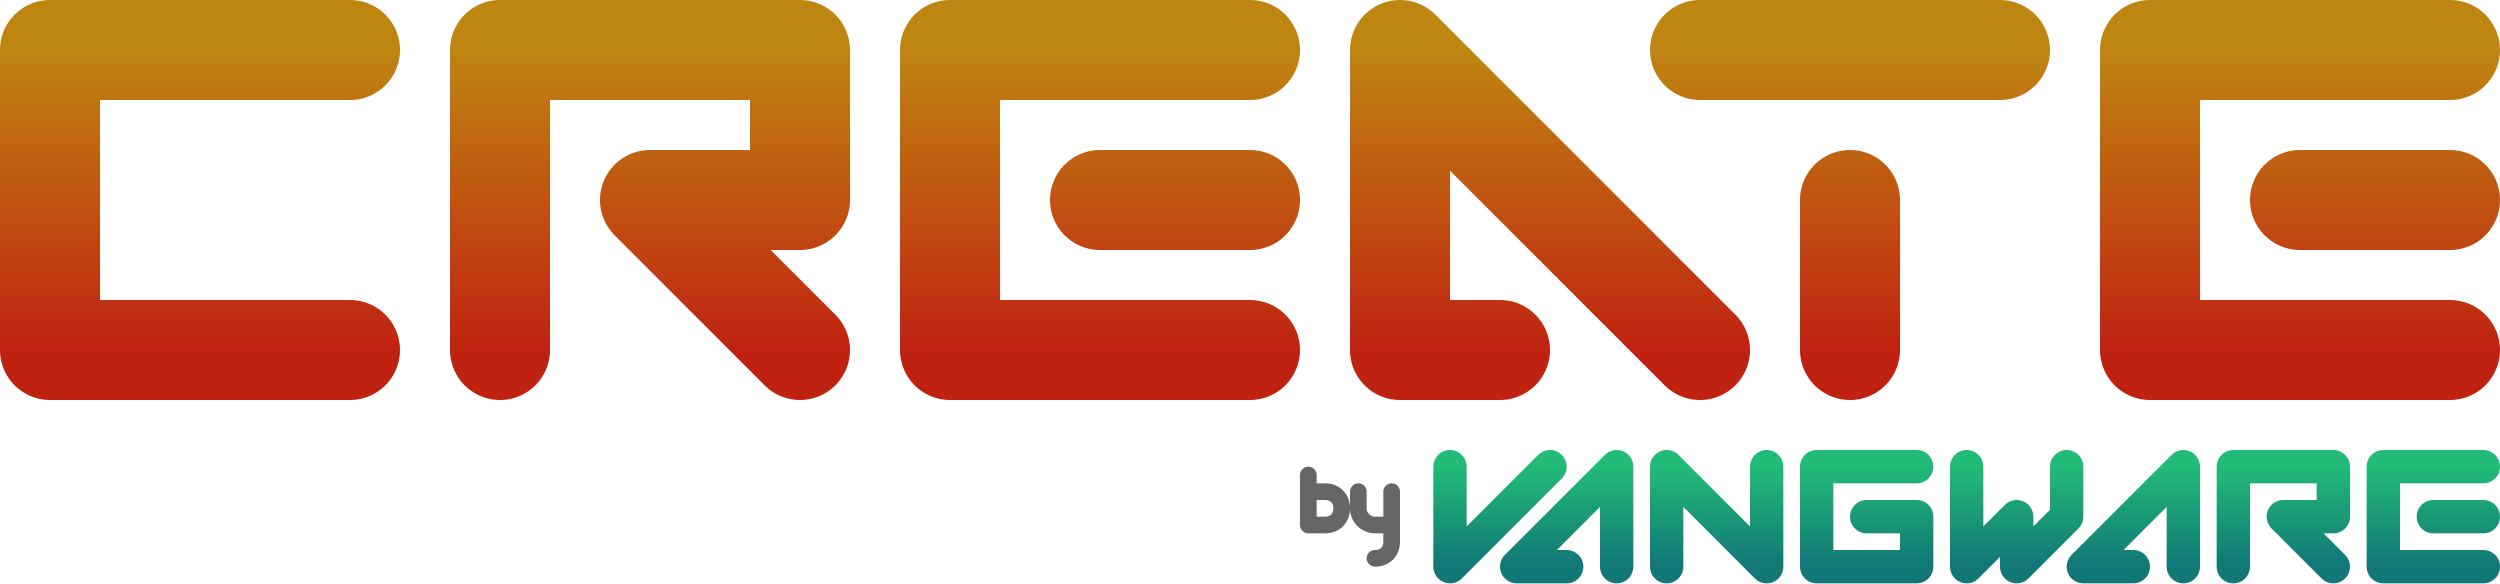
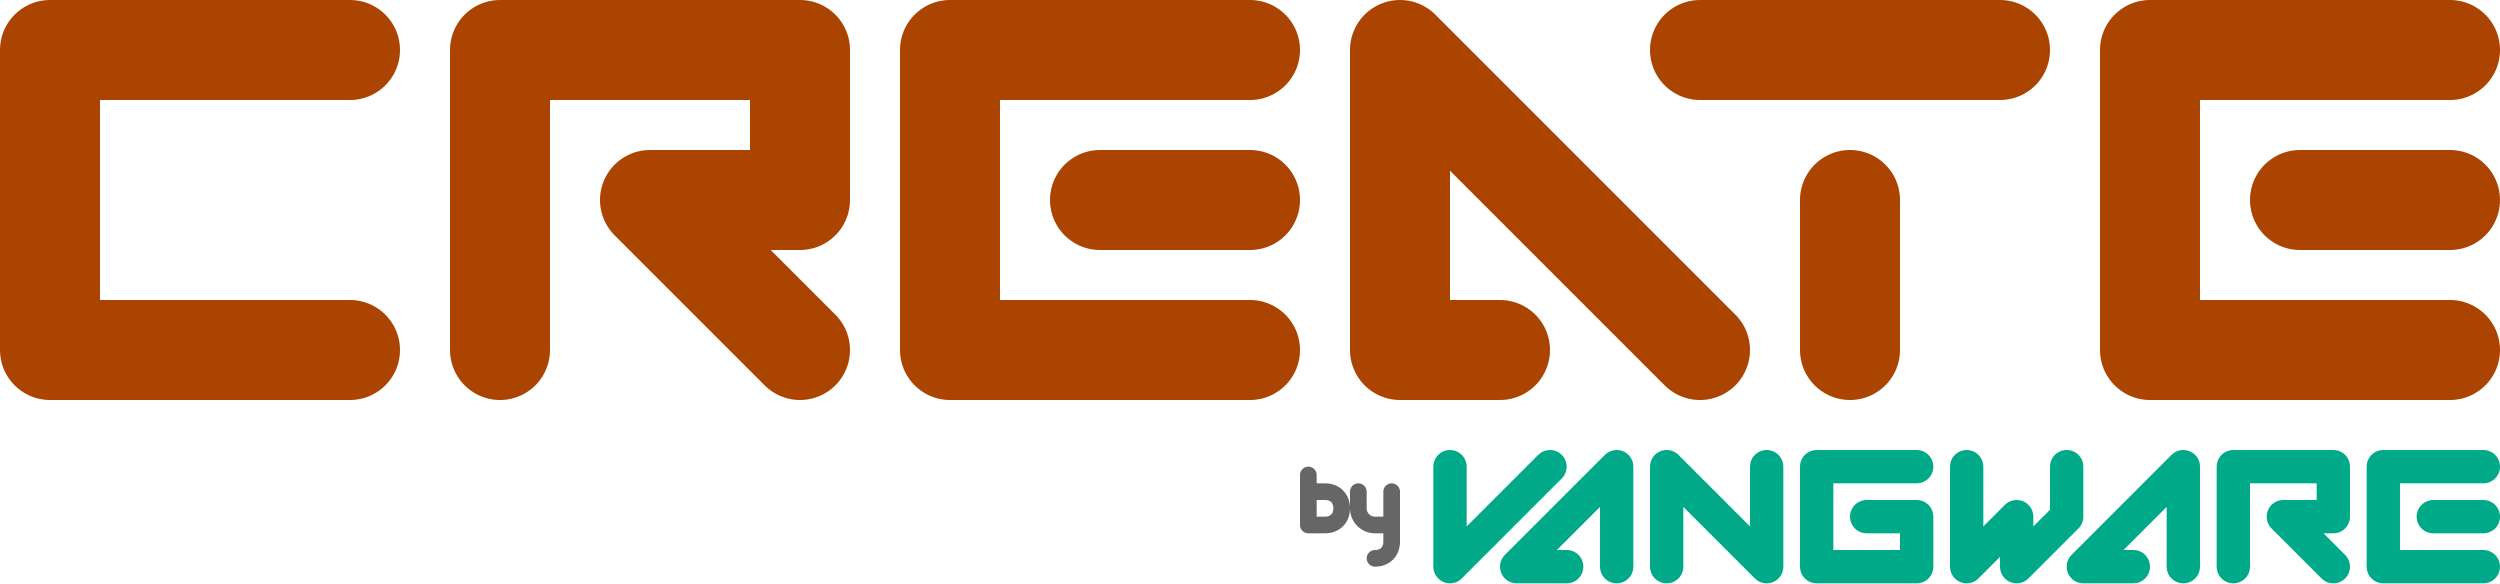
<svg xmlns="http://www.w3.org/2000/svg" style="isolation:isolate" viewBox="0 0 150 35">
-   <defs>
-     <clipPath id="a">
-       <path d="M0 0h150v35H0z" />
-     </clipPath>
-   </defs>
-   <g clip-path="url(#a)">
-     <linearGradient id="b" x1=".5" x2=".5" y1="0" y2="1">
-       <stop offset="0%" stop-color="#2b7" />
-       <stop offset="99.2%" stop-color="#177" />
-     </linearGradient>
-     <path fill="none" stroke="url(#b)" stroke-linecap="round" stroke-linejoin="round" stroke-width="2" d="M87 28v6l6-6m7 6v-6l6 6v-6m12 0v6l3-3v3l3-3v-3m-27 6v-6l-6 6h3m37 0v-6l-6 6h3m21 0h-6v-6h6m-15 6v-6h6v3h-3l3 3m-25-6h-6v6h6v-3h-3m34 0h3" />
-     <path fill="none" stroke="#666" stroke-linecap="round" stroke-linejoin="round" stroke-miterlimit="3" d="M78.5 28.5v3h1c.6 0 1-.4 1-1h0c0-.6-.4-1-1-1h-1m4 4h0c.6 0 1-.4 1-1v-3 2h-1a1 1 0 0 1-1-1v-1" />
-     <linearGradient id="c" x1=".5" x2=".5" y1="0" y2="1">
-       <stop offset="0%" stop-color="#bf8511" />
-       <stop offset="100%" stop-color="#c02211" />
-     </linearGradient>
-     <path fill="none" stroke="url(#c)" stroke-linecap="round" stroke-linejoin="round" stroke-miterlimit="3" stroke-width="6" d="M102 21 84 3v18h6m-15 0H57V3h18m-9 9h9m-45 9V3h18v9h-9l9 9M21 3H3v18h18m81-18h18m-9 18v-9m36 9h-18V3h18m-9 9h9" />
-   </g>
+   <path fill="none" stroke="#0a8" stroke-linecap="round" stroke-linejoin="round" stroke-width="2" d="M87 28v6l6-6m7 6v-6l6 6v-6m12 0v6l3-3v3l3-3v-3m-27 6v-6l-6 6h3m37 0v-6l-6 6h3m21 0h-6v-6h6m-15 6v-6h6v3h-3l3 3m-25-6h-6v6h6v-3h-3m34 0h3" />
+   <path fill="none" stroke="#666" stroke-linecap="round" stroke-linejoin="round" stroke-miterlimit="3" d="M78.5 28.5v3h1c.6 0 1-.4 1-1h0c0-.6-.4-1-1-1h-1m4 4h0c.6 0 1-.4 1-1v-3 2h-1a1 1 0 0 1-1-1v-1" />
+   <path fill="none" stroke="#A40" stroke-linecap="round" stroke-linejoin="round" stroke-miterlimit="3" stroke-width="6" d="M102 21 84 3v18h6m-15 0H57V3h18m-9 9h9m-45 9V3h18v9h-9l9 9M21 3H3v18h18m81-18h18m-9 18v-9m36 9h-18V3h18m-9 9h9" />
</svg>
